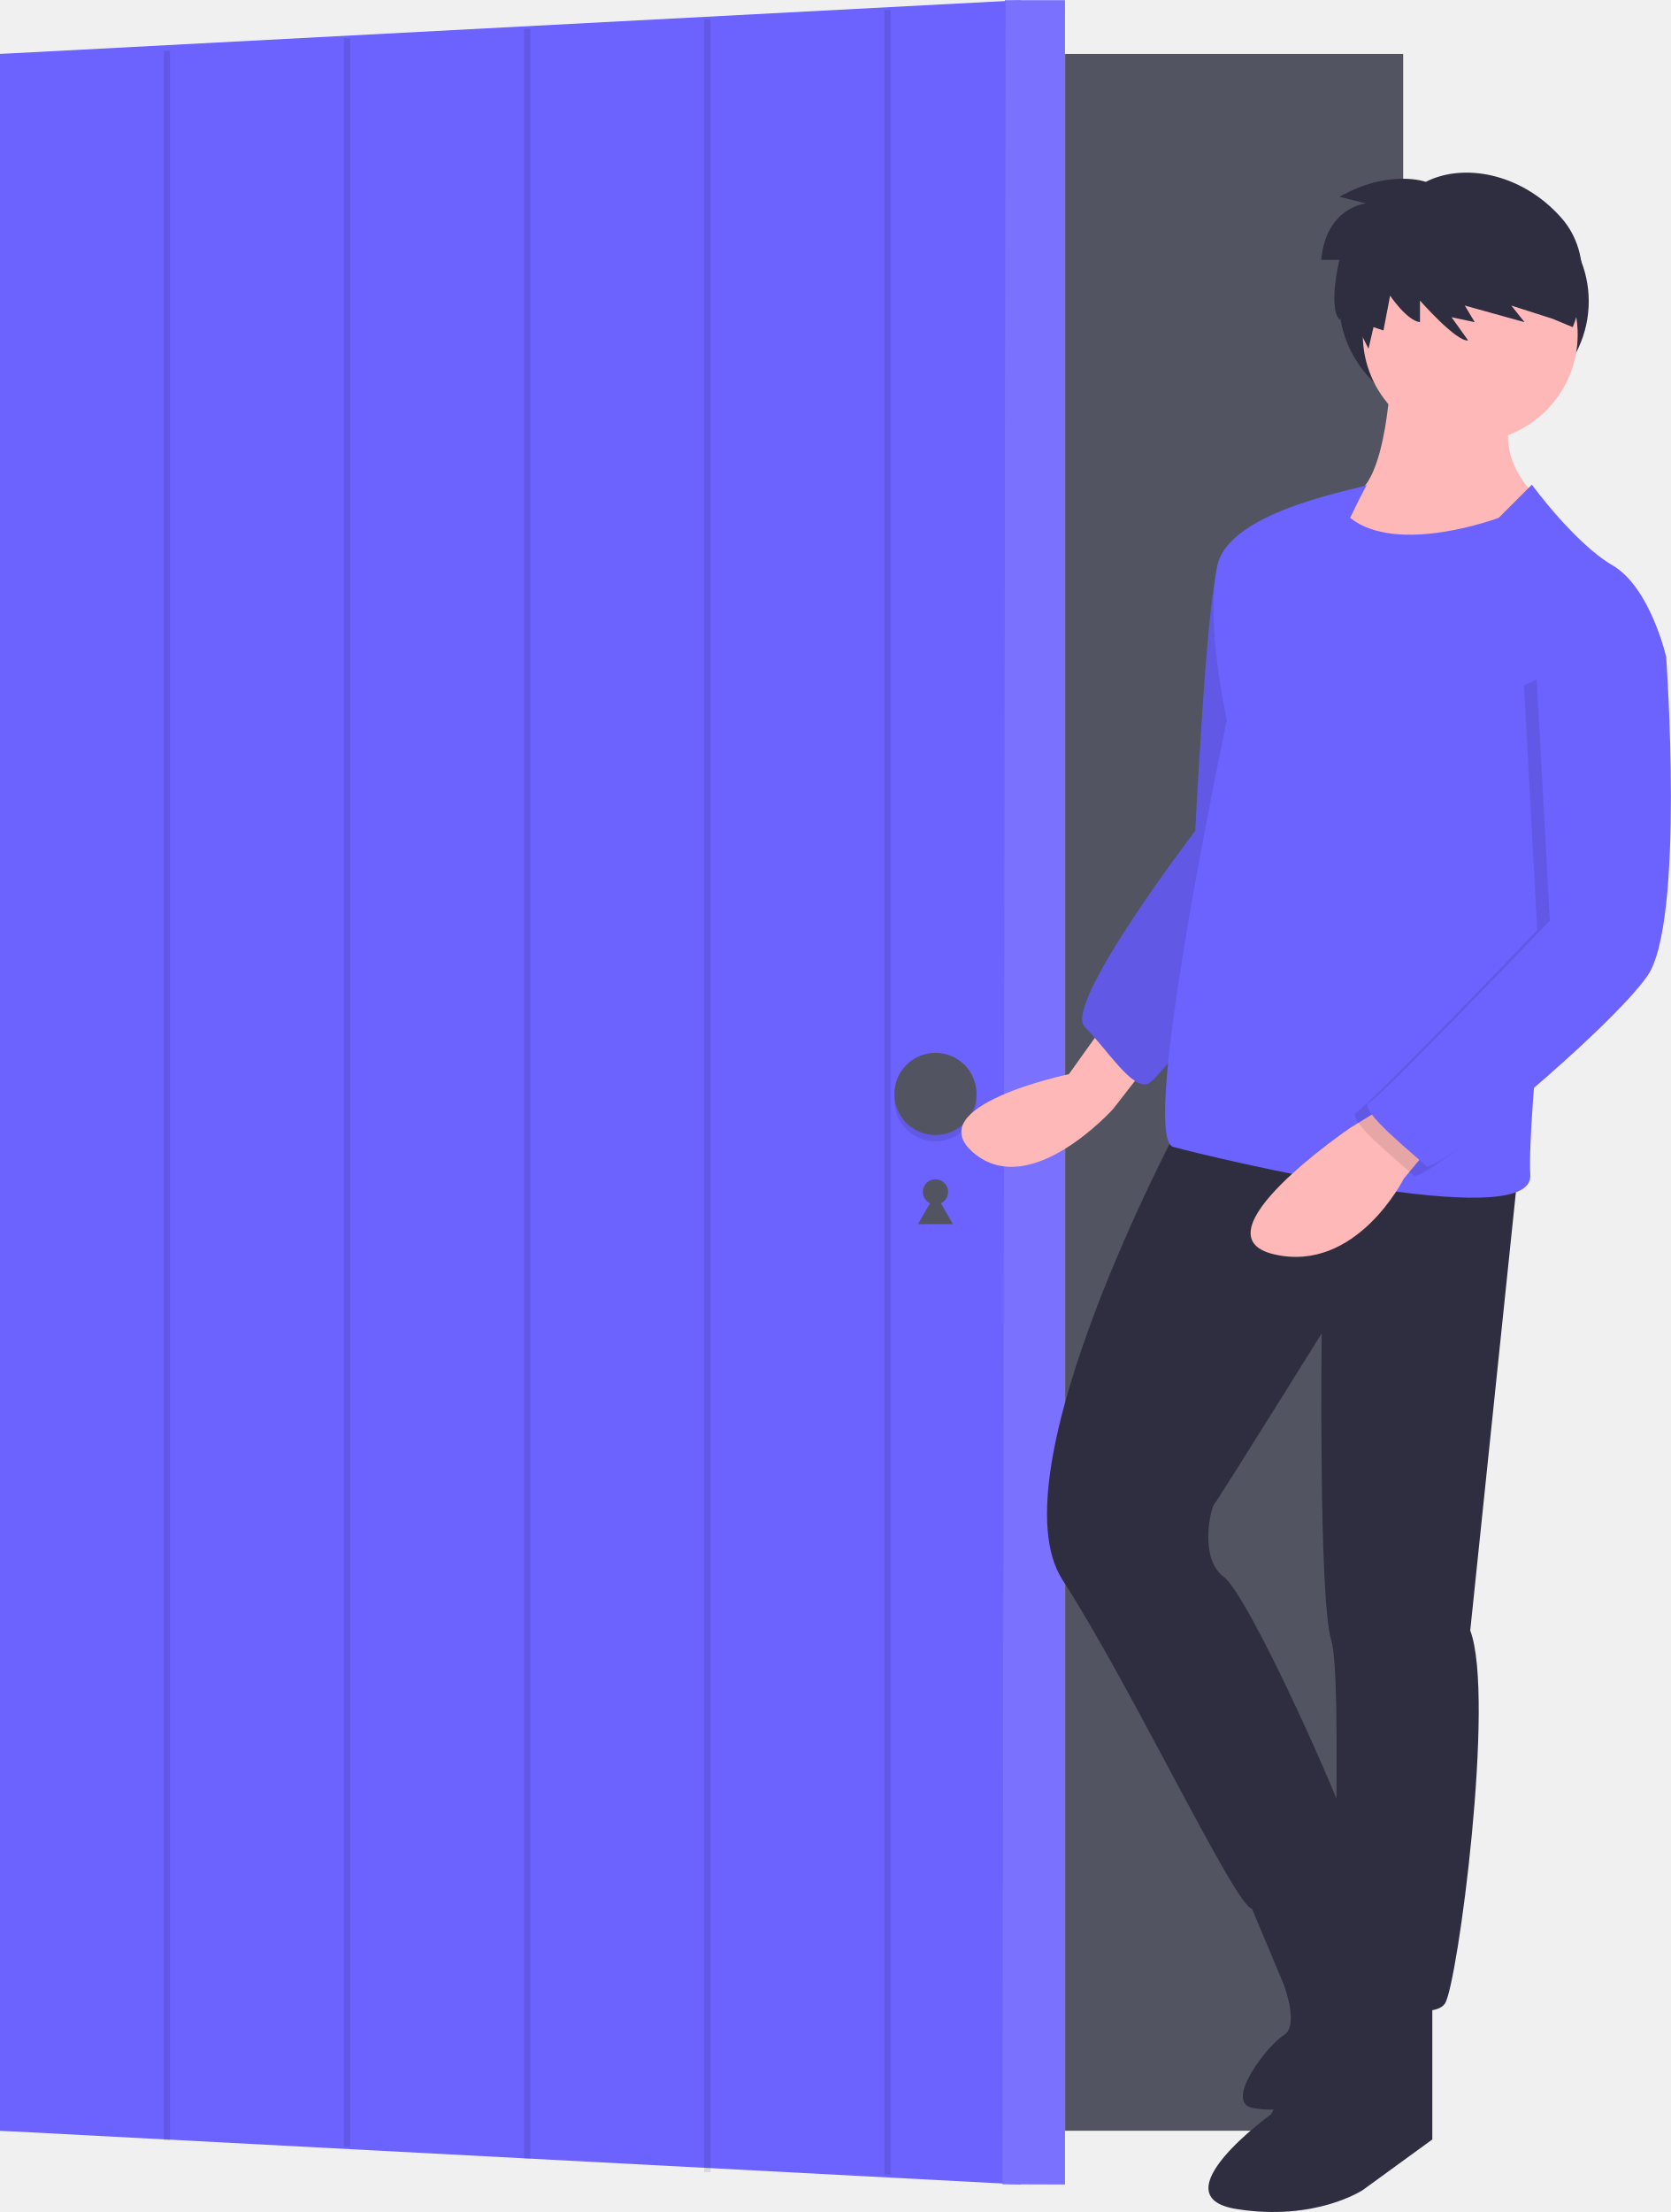
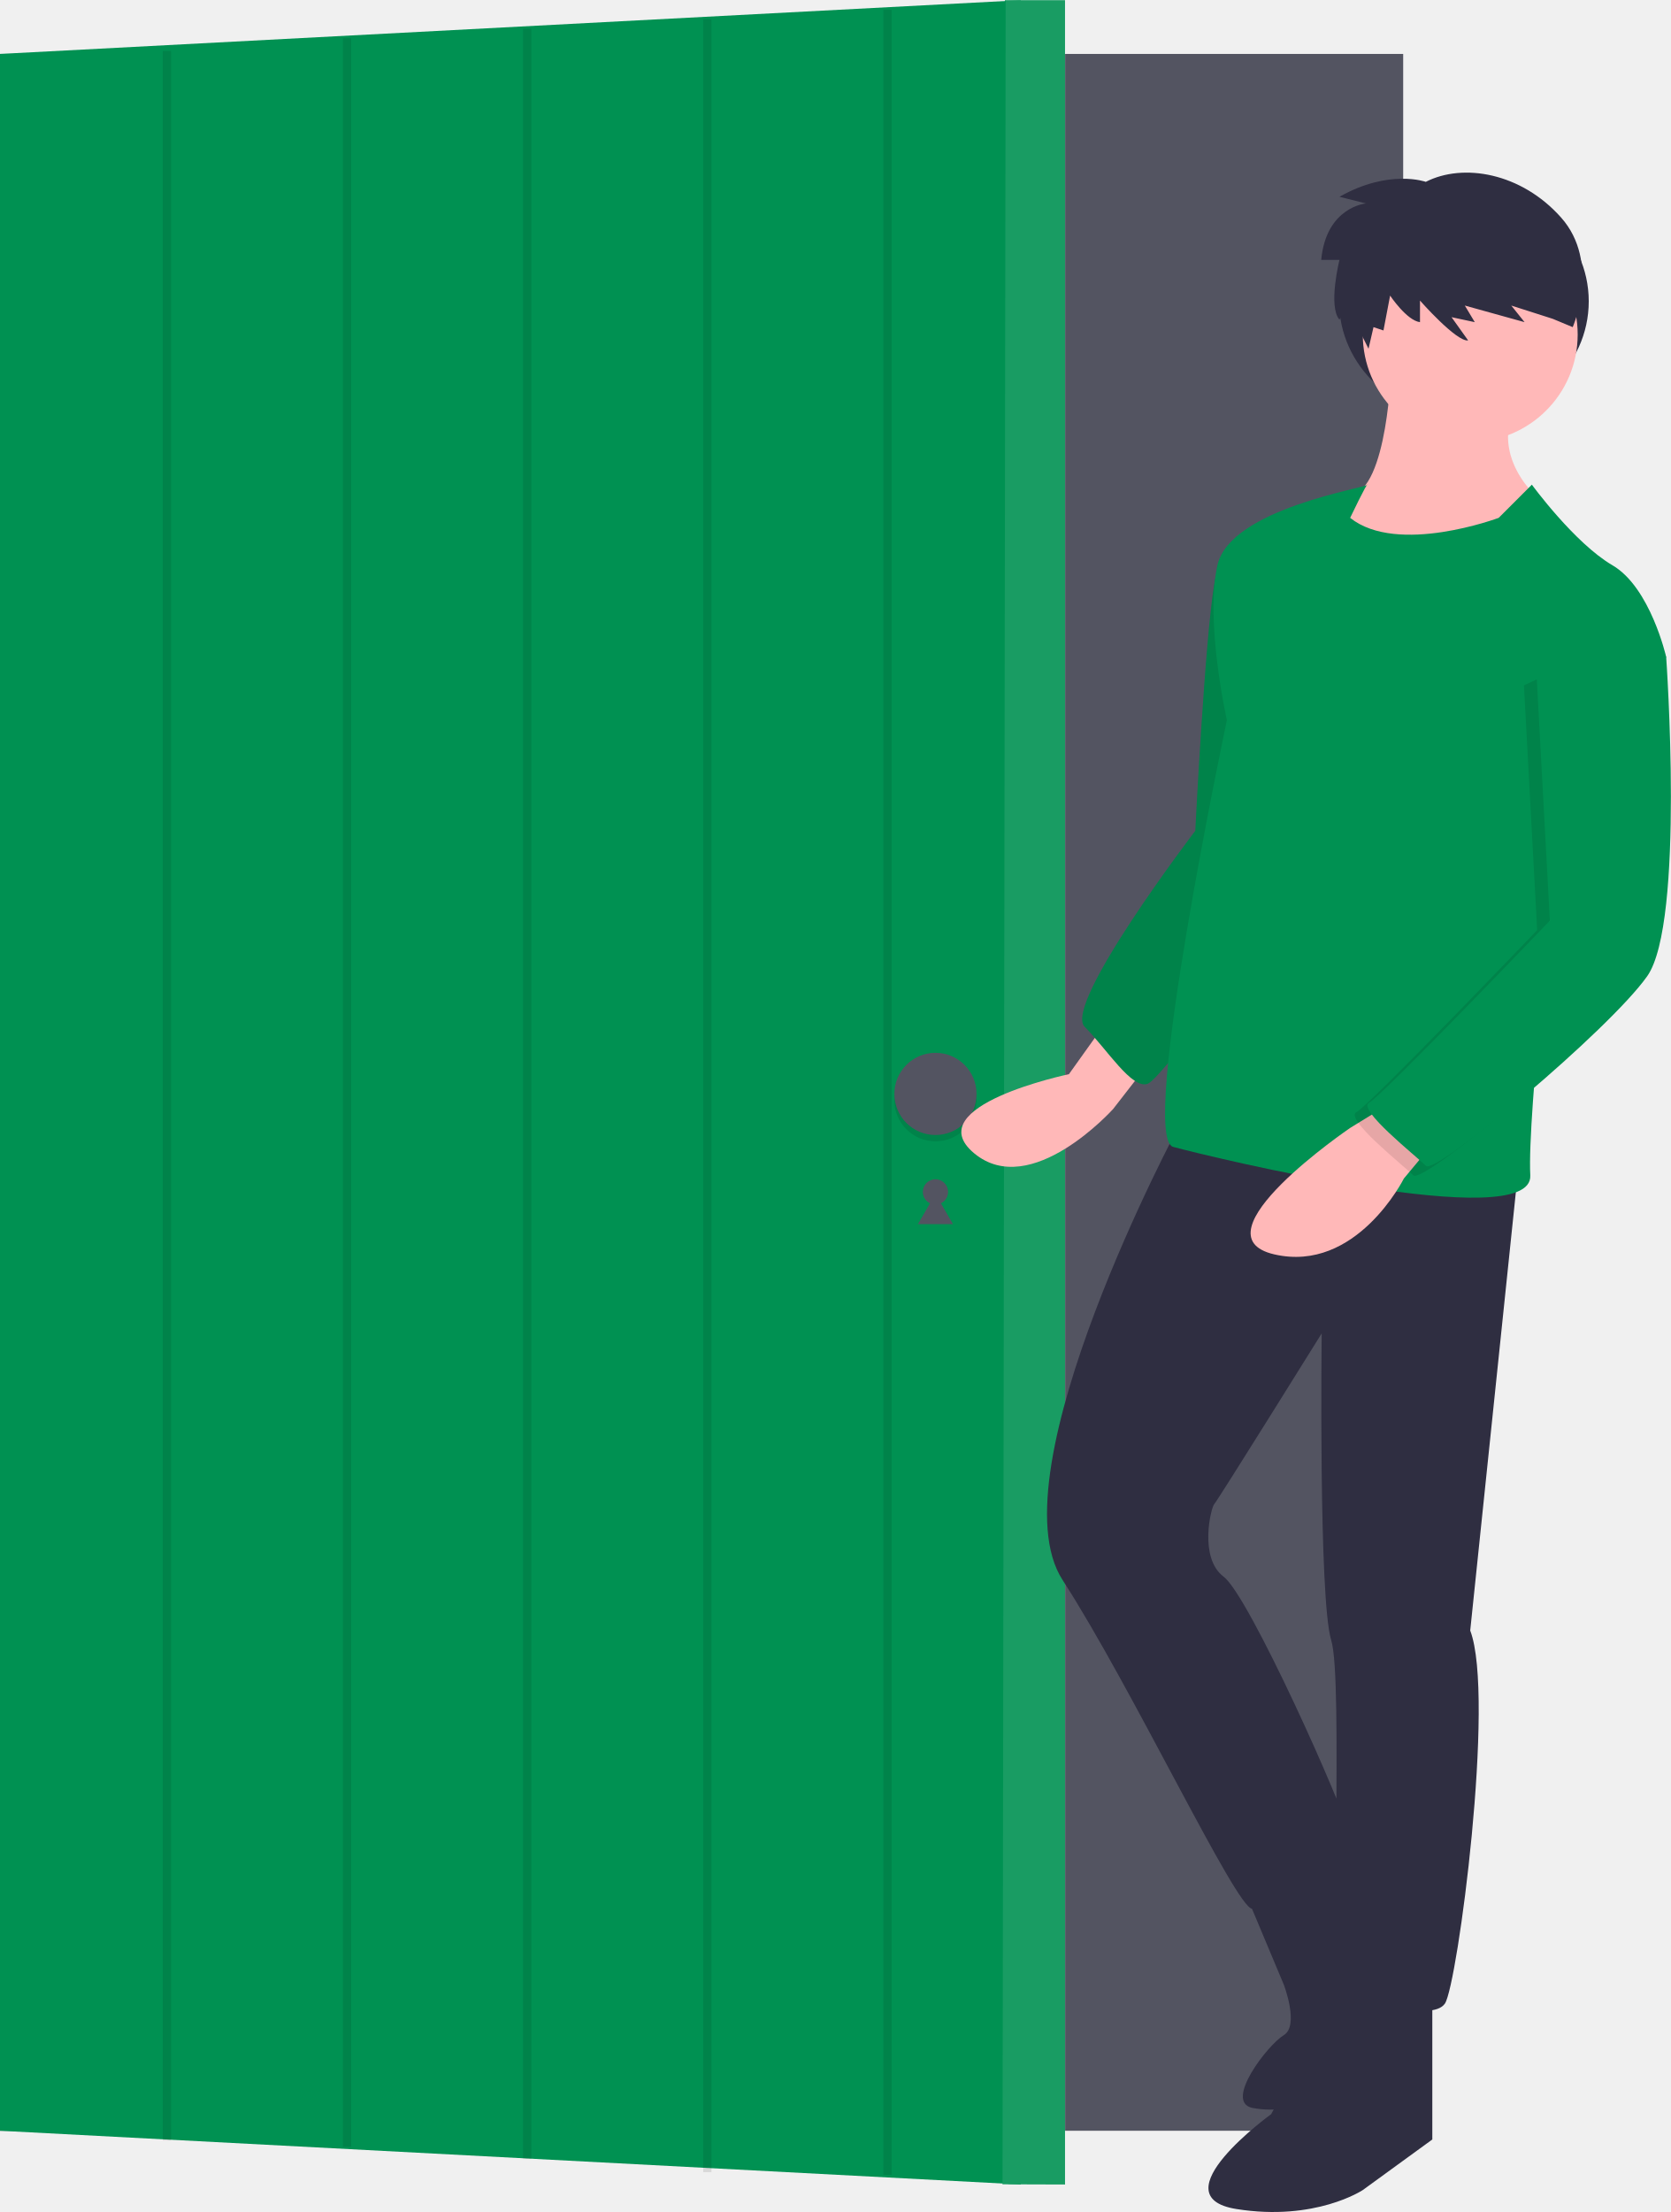
- <svg xmlns="http://www.w3.org/2000/svg" id="f080dbb7-9b2b-439b-a118-60b91c514f72" data-name="Layer 1" width="528.717" height="699.768" viewBox="0 0 528.717 699.768">
-   <rect y="17.063" width="444" height="657" fill="#535461" />
-   <polygon points="323 691.063 0 674.063 0 17.063 323 0.063 323 691.063" fill="#6c63ff" />
-   <circle cx="296" cy="377.063" r="4" fill="#535461" />
-   <polygon points="296 377.66 298.773 382.463 301.545 387.265 296 387.265 290.455 387.265 293.227 382.463 296 377.66" fill="#535461" />
-   <polygon points="337 691.063 317.217 691 318 0.063 337 0.063 337 691.063" fill="#6c63ff" />
-   <g opacity="0.1">
-     <polygon points="337.217 691 317.217 691 318.217 0 337.217 0 337.217 691" fill="#fff" />
+ <svg xmlns="http://www.w3.org/2000/svg" id="undraw_Login_v483_4_" data-name="undraw_Login_v483 (4)" width="405.498" height="536.684" viewBox="0 0 405.498 536.684">
+   <rect id="Retângulo_86" data-name="Retângulo 86" width="340.524" height="503.884" transform="translate(0 13.087)" fill="#535461" />
+   <path id="Caminho_139" data-name="Caminho 139" d="M247.724,530.023,0,516.985V13.1L247.724.063Z" transform="translate(0 -0.015)" fill="#009152" />
+   <circle id="Elipse_32" data-name="Elipse 32" cx="3.068" cy="3.068" r="3.068" transform="translate(223.948 286.119)" fill="#535461" />
+   <path id="Caminho_140" data-name="Caminho 140" d="M294.708,377.66l2.127,3.684,2.126,3.683h-8.505l2.126-3.683Z" transform="translate(-67.692 -88.015)" fill="#535461" />
+   <path id="Caminho_141" data-name="Caminho 141" d="M332.389,530.023l-15.172-.048.6-529.911h14.572Z" transform="translate(-73.929 -0.015)" fill="#009152" />
+   <g id="Grupo_22" data-name="Grupo 22" transform="translate(243.288)" opacity="0.1">
+     <path id="Caminho_142" data-name="Caminho 142" d="M332.556,529.96H317.217L317.984,0h14.572Z" transform="translate(-317.217)" fill="#fff" />
  </g>
-   <circle cx="296" cy="348.063" r="13" opacity="0.1" />
-   <circle cx="296" cy="346.063" r="13" fill="#535461" />
-   <line x1="52.819" y1="16.108" x2="52.819" y2="677.156" fill="none" stroke="#000" stroke-miterlimit="10" stroke-width="2" opacity="0.1" />
-   <line x1="109.819" y1="12.108" x2="109.819" y2="679.156" fill="none" stroke="#000" stroke-miterlimit="10" stroke-width="2" opacity="0.1" />
-   <line x1="166.819" y1="9.108" x2="166.819" y2="683" fill="none" stroke="#000" stroke-miterlimit="10" stroke-width="2" opacity="0.1" />
-   <line x1="223.819" y1="6.108" x2="223.819" y2="687.156" fill="none" stroke="#000" stroke-miterlimit="10" stroke-width="2" opacity="0.1" />
-   <line x1="280.819" y1="3.108" x2="280.819" y2="688" fill="none" stroke="#000" stroke-miterlimit="10" stroke-width="2" opacity="0.1" />
-   <ellipse cx="463.217" cy="95.323" rx="39.5" ry="37" fill="#2f2e41" />
-   <path d="M683.859,425.939l-10,14s-48,10-30,25,44-14,44-14l14-18Z" transform="translate(-335.6414 -100.1161)" fill="#ffb8b8" />
-   <path d="M735.859,266.939s-13,0-16,18-6,78-6,78-42,55-35,62,15,20,20,18,48-61,48-61Z" transform="translate(-335.6414 -100.1161)" fill="#6c63ff" />
-   <path d="M735.859,266.939s-13,0-16,18-6,78-6,78-42,55-35,62,15,20,20,18,48-61,48-61Z" transform="translate(-335.6414 -100.1161)" opacity="0.1" />
-   <path d="M775.859,215.939s-1,39-13,41-8,15-8,15,39,23,65,0l5-12s-18-13-10-31Z" transform="translate(-335.6414 -100.1161)" fill="#ffb8b8" />
-   <path d="M708.859,455.939s-59,110-37,144,55,104,60,104,33-14,31-23-32-76-40-82-4-22-3-23,34-54,34-54-1,84,3,97-1,106,4,110,28,11,32,5,16-97,8-118l15-144Z" transform="translate(-335.6414 -100.1161)" fill="#2f2e41" />
-   <path d="M762.859,722.939l-25,46s-36,26-11,30,40-6,40-6l22-16v-46Z" transform="translate(-335.6414 -100.1161)" fill="#2f2e41" />
-   <path d="M728.859,696.939l13,31s5,13,0,16-19,21-10,23a29.3,29.3,0,0,0,5.495.546,55.566,55.566,0,0,0,40.398-16.439l8.107-8.107s-27.77-63.948-27.385-63.474S728.859,696.939,728.859,696.939Z" transform="translate(-335.6414 -100.1161)" fill="#2f2e41" />
-   <circle cx="465.217" cy="105.823" r="34" fill="#ffb8b8" />
-   <path d="M820.359,253.439l-10.5,10.5s-32,12-47,0c0,0,5.5-11.5,5.5-10.5s-43.5,7.5-47.5,25.5,3,49,3,49-28,132-17,135,114,28,113,9,8-97,8-97l35-67s-5-22-17-29S820.359,253.439,820.359,253.439Z" transform="translate(-335.6414 -100.1161)" fill="#6c63ff" />
-   <path d="M775.859,448.939l-13,8s-50,34-24,40,41-24,41-24l10-12Z" transform="translate(-335.6414 -100.1161)" fill="#ffb8b8" />
-   <path d="M849.859,301.939l9,9s6,84-6,101-67,63-70,60-22-18-18-20,57.183-57.569,57.183-57.569l-4.183-77.431Z" transform="translate(-335.6414 -100.1161)" opacity="0.1" />
-   <path d="M853.859,298.939l9,9s6,84-6,101-67,63-70,60-22-18-18-20,57.183-57.569,57.183-57.569l-4.183-77.431Z" transform="translate(-335.6414 -100.1161)" fill="#6c63ff" />
-   <path d="M786.797,157.645s-11.557-4.203-27.318,4.728l8.405,2.101s-12.608,1.051-14.184,17.862h5.779s-3.677,14.71,0,18.912l2.364-4.465,6.829,13.659,1.576-6.829,3.152,1.051,2.101-11.032s5.253,7.88,9.456,8.405V195.207s11.557,13.134,15.235,12.608l-5.253-7.355,7.355,1.576-3.152-5.253,18.912,5.253-4.203-5.253,13.134,4.203,6.304,2.627s8.931-20.488-3.677-34.673S798.617,151.603,786.797,157.645Z" transform="translate(-335.6414 -100.1161)" fill="#2f2e41" />
+   <circle id="Elipse_33" data-name="Elipse 33" cx="9.97" cy="9.97" r="9.97" transform="translate(217.046 256.975)" opacity="0.1" />
+   <circle id="Elipse_34" data-name="Elipse 34" cx="9.97" cy="9.97" r="9.97" transform="translate(217.046 255.441)" fill="#535461" />
+   <line id="Linha_1" data-name="Linha 1" y2="506.988" transform="translate(40.51 12.354)" fill="none" stroke="#000" stroke-miterlimit="10" stroke-width="2" opacity="0.1" />
+   <line id="Linha_2" data-name="Linha 2" y2="511.59" transform="translate(84.225 9.286)" fill="none" stroke="#000" stroke-miterlimit="10" stroke-width="2" opacity="0.1" />
+   <line id="Linha_3" data-name="Linha 3" y2="516.839" transform="translate(127.941 6.985)" fill="none" stroke="#000" stroke-miterlimit="10" stroke-width="2" opacity="0.1" />
+   <line id="Linha_4" data-name="Linha 4" y2="522.327" transform="translate(171.657 4.684)" fill="none" stroke="#000" stroke-miterlimit="10" stroke-width="2" opacity="0.1" />
+   <line id="Linha_5" data-name="Linha 5" y2="525.275" transform="translate(215.373 2.384)" fill="none" stroke="#000" stroke-miterlimit="10" stroke-width="2" opacity="0.1" />
+   <ellipse id="Elipse_35" data-name="Elipse 35" cx="30.294" cy="28.377" rx="30.294" ry="28.377" transform="translate(324.968 44.731)" fill="#2f2e41" />
+   <path id="Caminho_143" data-name="Caminho 143" d="M673.6,425.939l-7.669,10.737s-36.813,7.669-23.008,19.174,33.746-10.737,33.746-10.737L687.4,431.308Z" transform="translate(-406.531 -176.05)" fill="#ffb8b8" />
+   <path id="Caminho_144" data-name="Caminho 144" d="M722.392,266.939s-9.97,0-12.271,13.805-4.6,59.822-4.6,59.822-32.212,42.182-26.843,47.551,11.5,15.339,15.339,13.805,36.813-46.784,36.813-46.784Z" transform="translate(-415.446 -138.995)" fill="#009152" />
+   <path id="Caminho_145" data-name="Caminho 145" d="M722.392,266.939s-9.97,0-12.271,13.805-4.6,59.822-4.6,59.822-32.212,42.182-26.843,47.551,11.5,15.339,15.339,13.805,36.813-46.784,36.813-46.784Z" transform="translate(-415.446 -138.995)" opacity="0.1" />
+   <path id="Caminho_146" data-name="Caminho 146" d="M770.816,215.939s-.767,29.911-9.97,31.445-6.136,11.5-6.136,11.5,29.911,17.64,49.852,0l3.835-9.2s-13.8-9.97-7.669-23.775Z" transform="translate(-433.193 -127.109)" fill="#ffb8b8" />
+   <path id="Caminho_147" data-name="Caminho 147" d="M699.091,455.939s-45.25,84.364-28.377,110.44,42.182,79.762,46.017,79.762S742.04,635.4,740.506,628.5s-24.542-58.288-30.678-62.89-3.068-16.873-2.3-17.64S733.6,506.557,733.6,506.557s-.767,64.424,2.3,74.394-.767,81.3,3.068,84.364,21.474,8.436,24.542,3.835,12.271-74.394,6.136-90.5l11.5-110.44Z" transform="translate(-412.853 -183.042)" fill="#2f2e41" />
+   <path id="Caminho_148" data-name="Caminho 148" d="M752.41,722.939l-19.174,35.28s-27.61,19.941-8.436,23.008,30.678-4.6,30.678-4.6l16.873-12.271v-35.28Z" transform="translate(-424.757 -245.267)" fill="#2f2e41" />
+   <path id="Caminho_149" data-name="Caminho 149" d="M728.859,692.866l9.97,23.775s3.835,9.97,0,12.271-14.572,16.106-7.669,17.64a22.482,22.482,0,0,0,4.215.419,42.617,42.617,0,0,0,30.983-12.608l6.218-6.218s-21.3-49.045-21-48.681S728.859,692.866,728.859,692.866Z" transform="translate(-427.282 -235.135)" fill="#2f2e41" />
+   <circle id="Elipse_36" data-name="Elipse 36" cx="26.076" cy="26.076" r="26.076" transform="translate(330.72 55.084)" fill="#ffb8b8" />
+   <path id="Caminho_150" data-name="Caminho 150" d="M793.311,253.425l-8.053,8.053s-24.542,9.2-36.047,0c0,0,4.218-8.82,4.218-8.053s-33.362,5.752-36.43,19.557,2.3,37.58,2.3,37.58S697.826,411.8,706.262,414.1s87.432,21.475,86.665,6.9,6.136-74.394,6.136-74.394l26.843-51.385s-3.835-16.873-13.038-22.241S793.311,253.425,793.311,253.425Z" transform="translate(-421.558 -135.834)" fill="#009152" />
+   <path id="Caminho_151" data-name="Caminho 151" d="M765.49,448.939l-9.97,6.136s-38.347,26.076-18.407,30.678,31.445-18.407,31.445-18.407l7.669-9.2Z" transform="translate(-427.866 -181.411)" fill="#ffb8b8" />
+   <path id="Caminho_152" data-name="Caminho 152" d="M829.921,301.939l6.9,6.9s4.6,64.424-4.6,77.462-51.385,48.318-53.686,46.017-16.873-13.8-13.805-15.339,43.856-44.153,43.856-44.153l-3.208-59.385Z" transform="translate(-435.544 -147.152)" opacity="0.1" />
+   <path id="Caminho_153" data-name="Caminho 153" d="M833.921,298.939l6.9,6.9s4.6,64.423-4.6,77.462-51.385,48.318-53.686,46.017-16.873-13.805-13.8-15.339,43.856-44.153,43.856-44.153l-3.208-59.385Z" transform="translate(-436.476 -146.453)" fill="#009152" />
+   <path id="Caminho_154" data-name="Caminho 154" d="M779.084,156.965s-8.864-3.223-20.951,3.626l6.447,1.612s-9.67.806-10.878,13.7h4.432s-2.82,11.281,0,14.5l1.813-3.425,5.238,10.476,1.209-5.238,2.417.806,1.612-8.461s4.029,6.044,7.252,6.447v-5.239s8.864,10.073,11.684,9.67l-4.029-5.641,5.641,1.209-2.417-4.029,14.5,4.029-3.223-4.029,10.073,3.223,4.835,2.014s6.849-15.713-2.82-26.592S788.149,152.332,779.084,156.965Z" transform="translate(-433.072 -112.844)" fill="#2f2e41" />
</svg>
